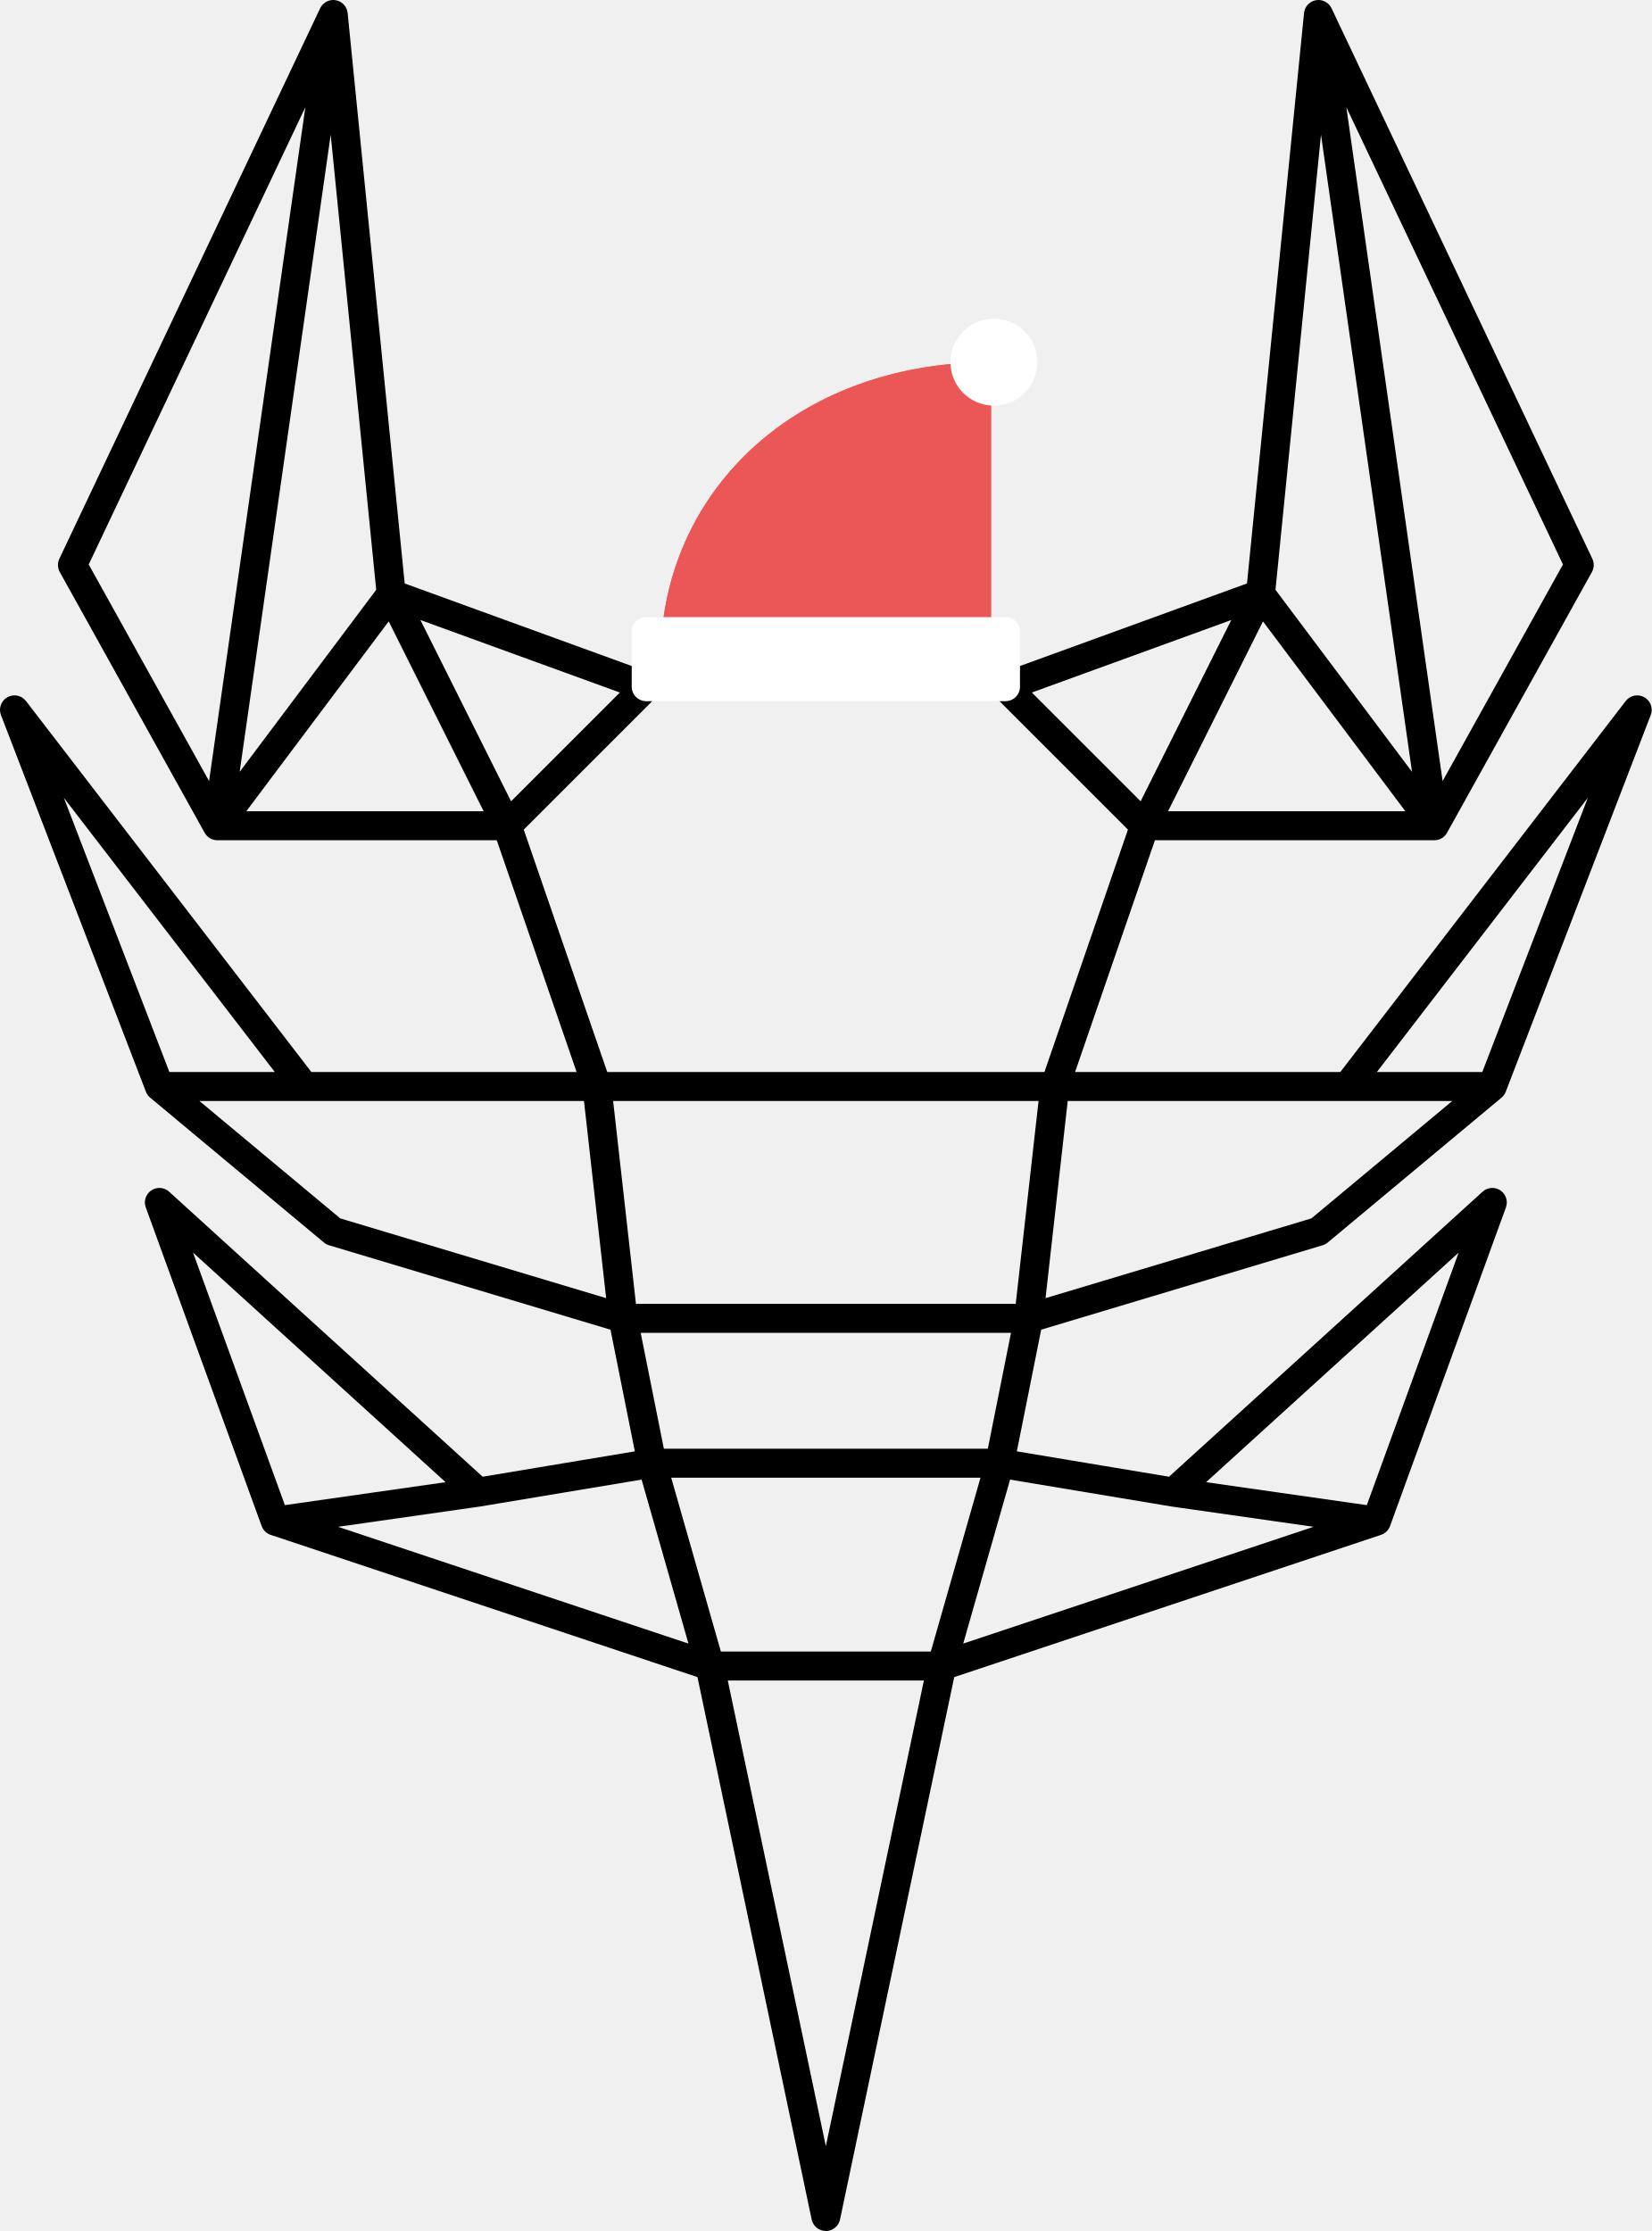
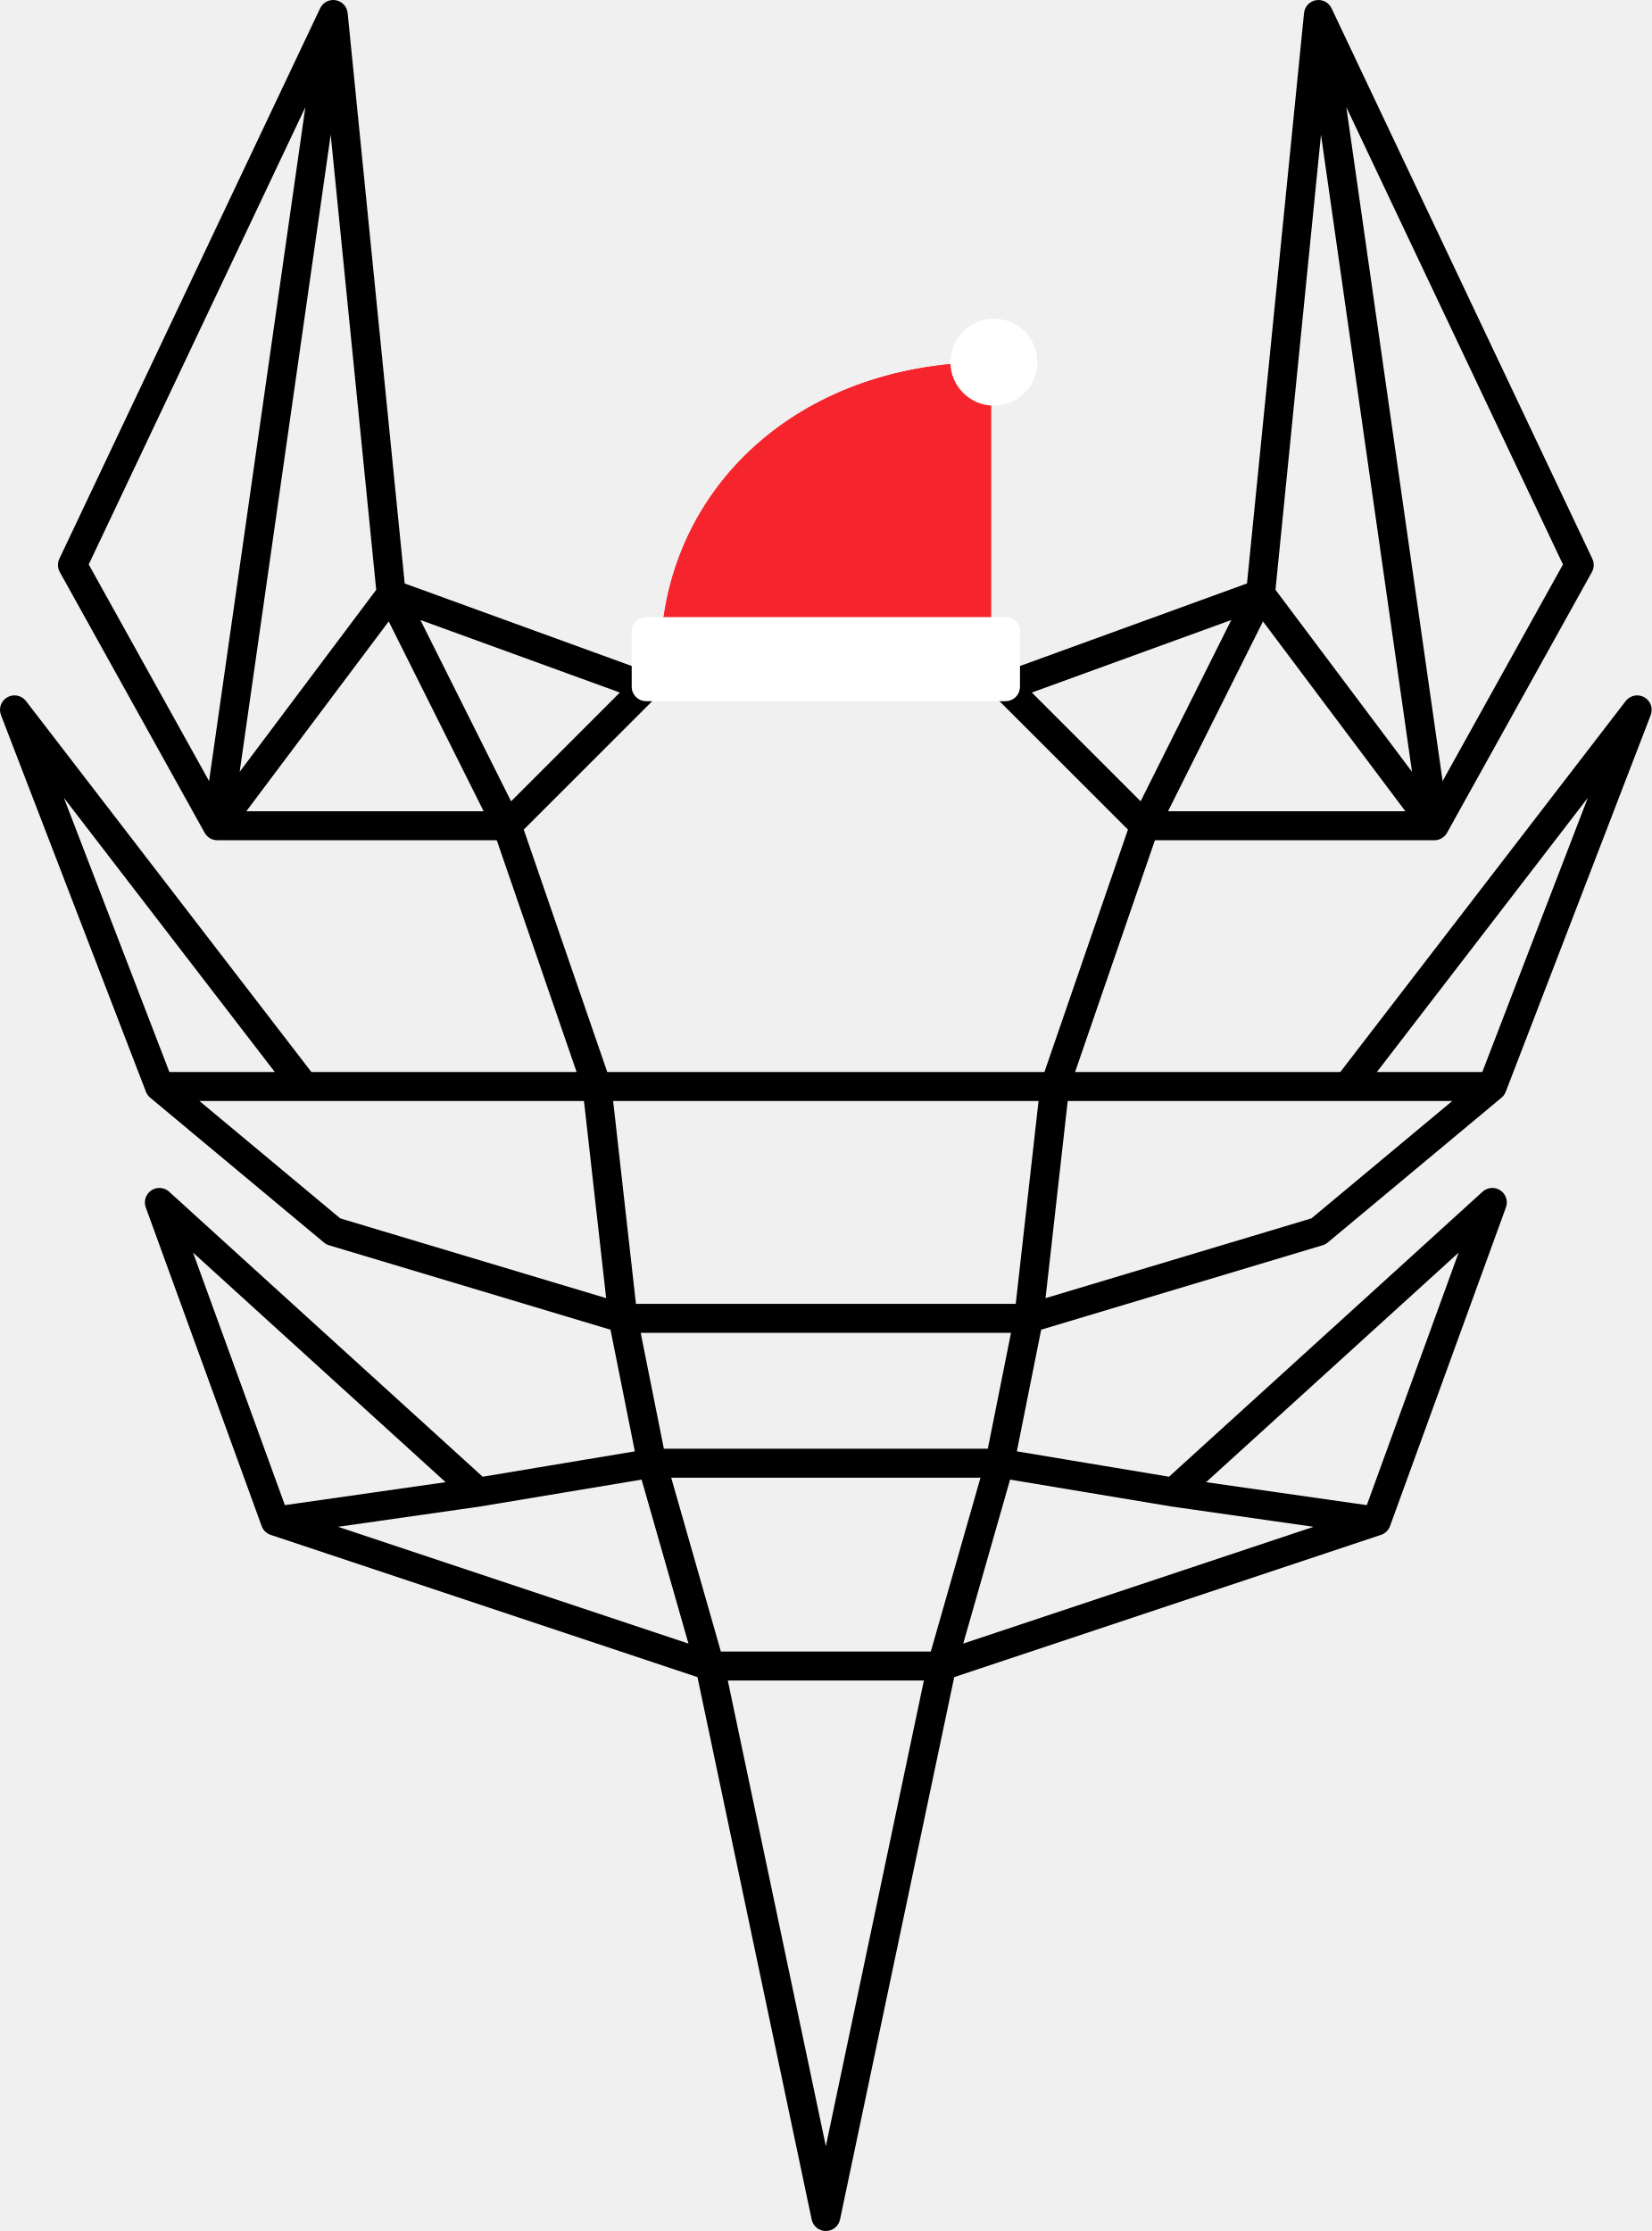
<svg xmlns="http://www.w3.org/2000/svg" xmlns:xlink="http://www.w3.org/1999/xlink" width="570" height="770" viewBox="0 0 570 770" version="1.1">
  <g id="Canvas" transform="translate(-227 -127)">
    <g id="Santa scorpion" style="mix-blend-mode:normal;">
      <g id="Vector 2" style="mix-blend-mode:normal;">
        <use xlink:href="#path0_stroke" transform="translate(232 132)" style="mix-blend-mode:normal;" />
      </g>
      <g id="Ellipse" style="mix-blend-mode:normal;">
-         <use xlink:href="#path1_fill" transform="translate(455 252)" fill="#EB5757" style="mix-blend-mode:normal;" />
+         <use xlink:href="#path1_fill" transform="translate(455 252)" fill="#F6252D" style="mix-blend-mode:normal;" />
        <mask id="mask0_outline_ins">
          <use xlink:href="#path1_fill" fill="white" transform="translate(455 252)" />
        </mask>
        <g mask="url(#mask0_outline_ins)">
-           <use xlink:href="#path2_stroke_2x" transform="translate(455 252)" fill="#EB5757" style="mix-blend-mode:normal;" />
+           <use xlink:href="#path2_stroke_2x" transform="translate(455 252)" fill="#F6252D" style="mix-blend-mode:normal;" />
        </g>
      </g>
      <g id="Vector" style="mix-blend-mode:normal;">
        <use xlink:href="#path3_fill" transform="matrix(1 -2.44929e-16 2.44929e-16 1 450 345)" fill="#FFFFFF" style="mix-blend-mode:normal;" />
        <use xlink:href="#path4_stroke" transform="matrix(1 -2.44929e-16 2.44929e-16 1 450 345)" fill="#FFFFFF" style="mix-blend-mode:normal;" />
      </g>
      <g id="Ellipse 2" style="mix-blend-mode:normal;">
        <use xlink:href="#path5_fill" transform="translate(555 237)" fill="#FFFFFF" style="mix-blend-mode:normal;" />
      </g>
    </g>
  </g>
  <defs>
    <path id="path0_stroke" d="M 280 170L 283.536 166.464C 281.583 164.512 278.417 164.512 276.464 166.464L 280 170ZM 280 760L 275.107 761.03C 275.594 763.344 277.636 765 280 765C 282.364 765 284.406 763.344 284.893 761.03L 280 760ZM 490 280L 490 285C 491.816 285 493.489 284.016 494.371 282.428L 490 280ZM 540 190L 544.371 192.428C 545.154 191.018 545.209 189.317 544.519 187.86L 540 190ZM 450 0L 454.519 -2.14C 453.557 -4.17 451.36 -5.31 449.147 -4.927C 446.934 -4.544 445.248 -2.732 445.025 -0.498L 450 0ZM 509.975 370L 513.177 373.84C 513.832 373.295 514.336 372.591 514.642 371.796L 509.975 370ZM 560 240L 564.666 241.796C 565.558 239.477 564.613 236.856 562.448 235.64C 560.282 234.424 557.551 234.983 556.037 236.951L 560 240ZM 450 420L 451.437 424.789C 452.083 424.595 452.683 424.273 453.202 423.84L 450 420ZM 470 520L 471.581 524.743C 473.029 524.261 474.177 523.143 474.699 521.709L 470 520ZM 510 410L 514.699 411.709C 515.485 409.547 514.695 407.129 512.785 405.848C 510.876 404.567 508.338 404.753 506.637 406.3L 510 410ZM 400 510L 399.178 514.932C 399.216 514.938 399.255 514.944 399.293 514.95L 400 510ZM 70 280L 65.629 282.428C 66.511 284.016 68.184 285 70 285L 70 280ZM 20 190L 15.481 187.86C 14.791 189.317 14.846 191.018 15.629 192.428L 20 190ZM 110 0L 114.975 -0.498C 114.752 -2.732 113.066 -4.544 110.853 -4.927C 108.64 -5.31 106.443 -4.17 105.481 -2.14L 110 0ZM 50.025 370L 45.358 371.796C 45.664 372.591 46.169 373.295 46.823 373.84L 50.025 370ZM 0 240L 3.963 236.951C 2.449 234.983 -0.282 234.424 -2.447 235.64C -4.613 236.856 -5.558 239.477 -4.666 241.796L 0 240ZM 110 420L 106.798 423.84C 107.317 424.273 107.917 424.595 108.563 424.789L 110 420ZM 90 520L 85.301 521.709C 85.823 523.143 86.971 524.261 88.419 524.743L 90 520ZM 50 410L 53.363 406.3C 51.662 404.753 49.124 404.567 47.215 405.848C 45.305 407.129 44.515 409.547 45.301 411.709L 50 410ZM 160 510L 160.707 514.95C 160.745 514.944 160.784 514.938 160.822 514.932L 160 510ZM 385.273 278.372L 354.273 368.372L 363.727 371.628L 394.727 281.628L 385.273 278.372ZM 354.031 369.441L 345.031 449.441L 354.969 450.559L 363.969 370.559L 354.031 369.441ZM 345.097 449.019L 335.097 499.019L 344.903 500.981L 354.903 450.981L 345.097 449.019ZM 335.192 498.626L 315.192 568.626L 324.808 571.374L 344.808 501.374L 335.192 498.626ZM 315.107 568.97L 275.107 758.97L 284.893 761.03L 324.893 571.03L 315.107 568.97ZM 394.472 282.236L 434.472 202.236L 425.528 197.764L 385.528 277.764L 394.472 282.236ZM 276.464 173.536L 338.464 235.536L 345.536 228.464L 283.536 166.464L 276.464 173.536ZM 338.464 235.536L 386.464 283.536L 393.536 276.464L 345.536 228.464L 338.464 235.536ZM 428.291 195.301L 340.291 227.301L 343.709 236.699L 431.709 204.699L 428.291 195.301ZM 426 203L 486 283L 494 277L 434 197L 426 203ZM 490 275L 390 275L 390 285L 490 285L 490 275ZM 494.371 282.428L 544.371 192.428L 535.629 187.572L 485.629 277.572L 494.371 282.428ZM 544.519 187.86L 454.519 -2.14L 445.481 2.14L 535.481 192.14L 544.519 187.86ZM 445.025 -0.498L 425.025 199.502L 434.975 200.498L 454.975 0.498L 445.025 -0.498ZM 445.05 0.707L 485.05 280.707L 494.95 279.293L 454.95 -0.707L 445.05 0.707ZM 514.642 371.796L 564.666 241.796L 555.334 238.204L 505.309 368.204L 514.642 371.796ZM 359 375L 460 375L 460 365L 359 365L 359 375ZM 460 375L 509.975 375L 509.975 365L 460 365L 460 375ZM 556.037 236.951L 456.037 366.951L 463.963 373.049L 563.963 243.049L 556.037 236.951ZM 351.437 454.789L 451.437 424.789L 448.563 415.211L 348.563 445.211L 351.437 454.789ZM 453.202 423.84L 513.177 373.84L 506.774 366.16L 446.798 416.16L 453.202 423.84ZM 321.581 574.743L 471.581 524.743L 468.419 515.257L 318.419 565.257L 321.581 574.743ZM 474.699 521.709L 514.699 411.709L 505.301 408.291L 465.301 518.291L 474.699 521.709ZM 506.637 406.3L 396.637 506.3L 403.363 513.7L 513.363 413.7L 506.637 406.3ZM 400.822 505.068L 340.822 495.068L 339.178 504.932L 399.178 514.932L 400.822 505.068ZM 399.293 514.95L 469.293 524.95L 470.707 515.05L 400.707 505.05L 399.293 514.95ZM 165.273 281.628L 196.273 371.628L 205.727 368.372L 174.727 278.372L 165.273 281.628ZM 196.031 370.559L 205.031 450.559L 214.969 449.441L 205.969 369.441L 196.031 370.559ZM 205.097 450.981L 215.097 500.981L 224.903 499.019L 214.903 449.019L 205.097 450.981ZM 215.192 501.374L 235.192 571.374L 244.808 568.626L 224.808 498.626L 215.192 501.374ZM 235.107 571.03L 275.107 761.03L 284.893 758.97L 244.893 568.97L 235.107 571.03ZM 174.472 277.764L 134.472 197.764L 125.528 202.236L 165.528 282.236L 174.472 277.764ZM 276.464 166.464L 214.464 228.464L 221.536 235.536L 283.536 173.536L 276.464 166.464ZM 214.464 228.464L 166.464 276.464L 173.536 283.536L 221.536 235.536L 214.464 228.464ZM 128.291 204.699L 216.291 236.699L 219.709 227.301L 131.709 195.301L 128.291 204.699ZM 126 197L 66 277L 74 283L 134 203L 126 197ZM 70 285L 170 285L 170 275L 70 275L 70 285ZM 74.371 277.572L 24.371 187.572L 15.629 192.428L 65.629 282.428L 74.371 277.572ZM 24.519 192.14L 114.519 2.14L 105.481 -2.14L 15.481 187.86L 24.519 192.14ZM 105.025 0.498L 125.025 200.498L 134.975 199.502L 114.975 -0.498L 105.025 0.498ZM 105.05 -0.707L 65.05 279.293L 74.95 280.707L 114.95 0.707L 105.05 -0.707ZM 54.691 368.204L 4.666 238.204L -4.666 241.796L 45.358 371.796L 54.691 368.204ZM 201 365L 100 365L 100 375L 201 375L 201 365ZM 100 365L 50.025 365L 50.025 375L 100 375L 100 365ZM -3.963 243.049L 96.037 373.049L 103.963 366.951L 3.963 236.951L -3.963 243.049ZM 211.437 445.211L 111.437 415.211L 108.563 424.789L 208.563 454.789L 211.437 445.211ZM 113.202 416.16L 53.226 366.16L 46.823 373.84L 106.798 423.84L 113.202 416.16ZM 241.581 565.257L 91.581 515.257L 88.419 524.743L 238.419 574.743L 241.581 565.257ZM 94.699 518.291L 54.699 408.291L 45.301 411.709L 85.301 521.709L 94.699 518.291ZM 46.637 413.7L 156.637 513.7L 163.363 506.3L 53.363 406.3L 46.637 413.7ZM 160.822 514.932L 220.822 504.932L 219.178 495.068L 159.178 505.068L 160.822 514.932ZM 159.293 505.05L 89.293 515.05L 90.707 524.95L 160.707 514.95L 159.293 505.05ZM 201 375L 359 375L 359 365L 201 365L 201 375ZM 350 445L 210 445L 210 455L 350 455L 350 445ZM 220 505L 340 505L 340 495L 220 495L 220 505ZM 320 565L 240 565L 240 575L 320 575L 320 565Z" />
    <path id="path1_fill" d="M 105.991 0.213C 41.991 3.643 0 48.128 0 102.5L 114 102.5L 114 8C 114 3.582 110.403 -0.024 105.991 0.213Z" />
    <path id="path2_stroke_2x" d="M 0 102.5L -10 102.5C -10 108.023 -5.523 112.5 2.22045e-15 112.5L 0 102.5ZM 105.991 0.213L 105.456 -9.773L 105.456 -9.773L 105.991 0.213ZM 114 102.5L 114 112.5C 119.523 112.5 124 108.023 124 102.5L 114 102.5ZM 10 102.5C 10 54 47.258 13.375 106.526 10.198L 105.456 -9.773C 36.724 -6.089 -10 42.255 -10 102.5L 10 102.5ZM 0 112.5L 114 112.5L 114 92.5L 0 92.5L 0 112.5ZM 124 102.5L 124 8L 104 8L 104 102.5L 124 102.5ZM 106.526 10.198C 104.877 10.287 104 8.973 104 8L 124 8C 124 -1.809 115.929 -10.334 105.456 -9.773L 106.526 10.198Z" />
    <path id="path3_fill" d="M 124 19L 0 19L 0 0L 124 0L 124 19Z" />
    <path id="path4_stroke" d="M 0 19L -5 19C -5 21.761 -2.761 24 1.11022e-15 24L 0 19ZM 124 19L 124 24C 126.761 24 129 21.761 129 19L 124 19ZM 0 0L 0 -5C -2.761 -5 -5 -2.761 -5 1.11022e-15L 0 0ZM 124 0L 129 0C 129 -2.761 126.761 -5 124 -5L 124 0ZM 0 24L 124 24L 124 14L 0 14L 0 24ZM 5 19L 5 0L -5 0L -5 19L 5 19ZM 0 5L 124 5L 124 -5L 0 -5L 0 5ZM 119 0L 119 19L 129 19L 129 0L 119 0Z" />
    <path id="path5_fill" d="M 30 15C 30 23.284 23.284 30 15 30C 6.716 30 0 23.284 0 15C 0 6.716 6.716 0 15 0C 23.284 0 30 6.716 30 15Z" />
  </defs>
</svg>
